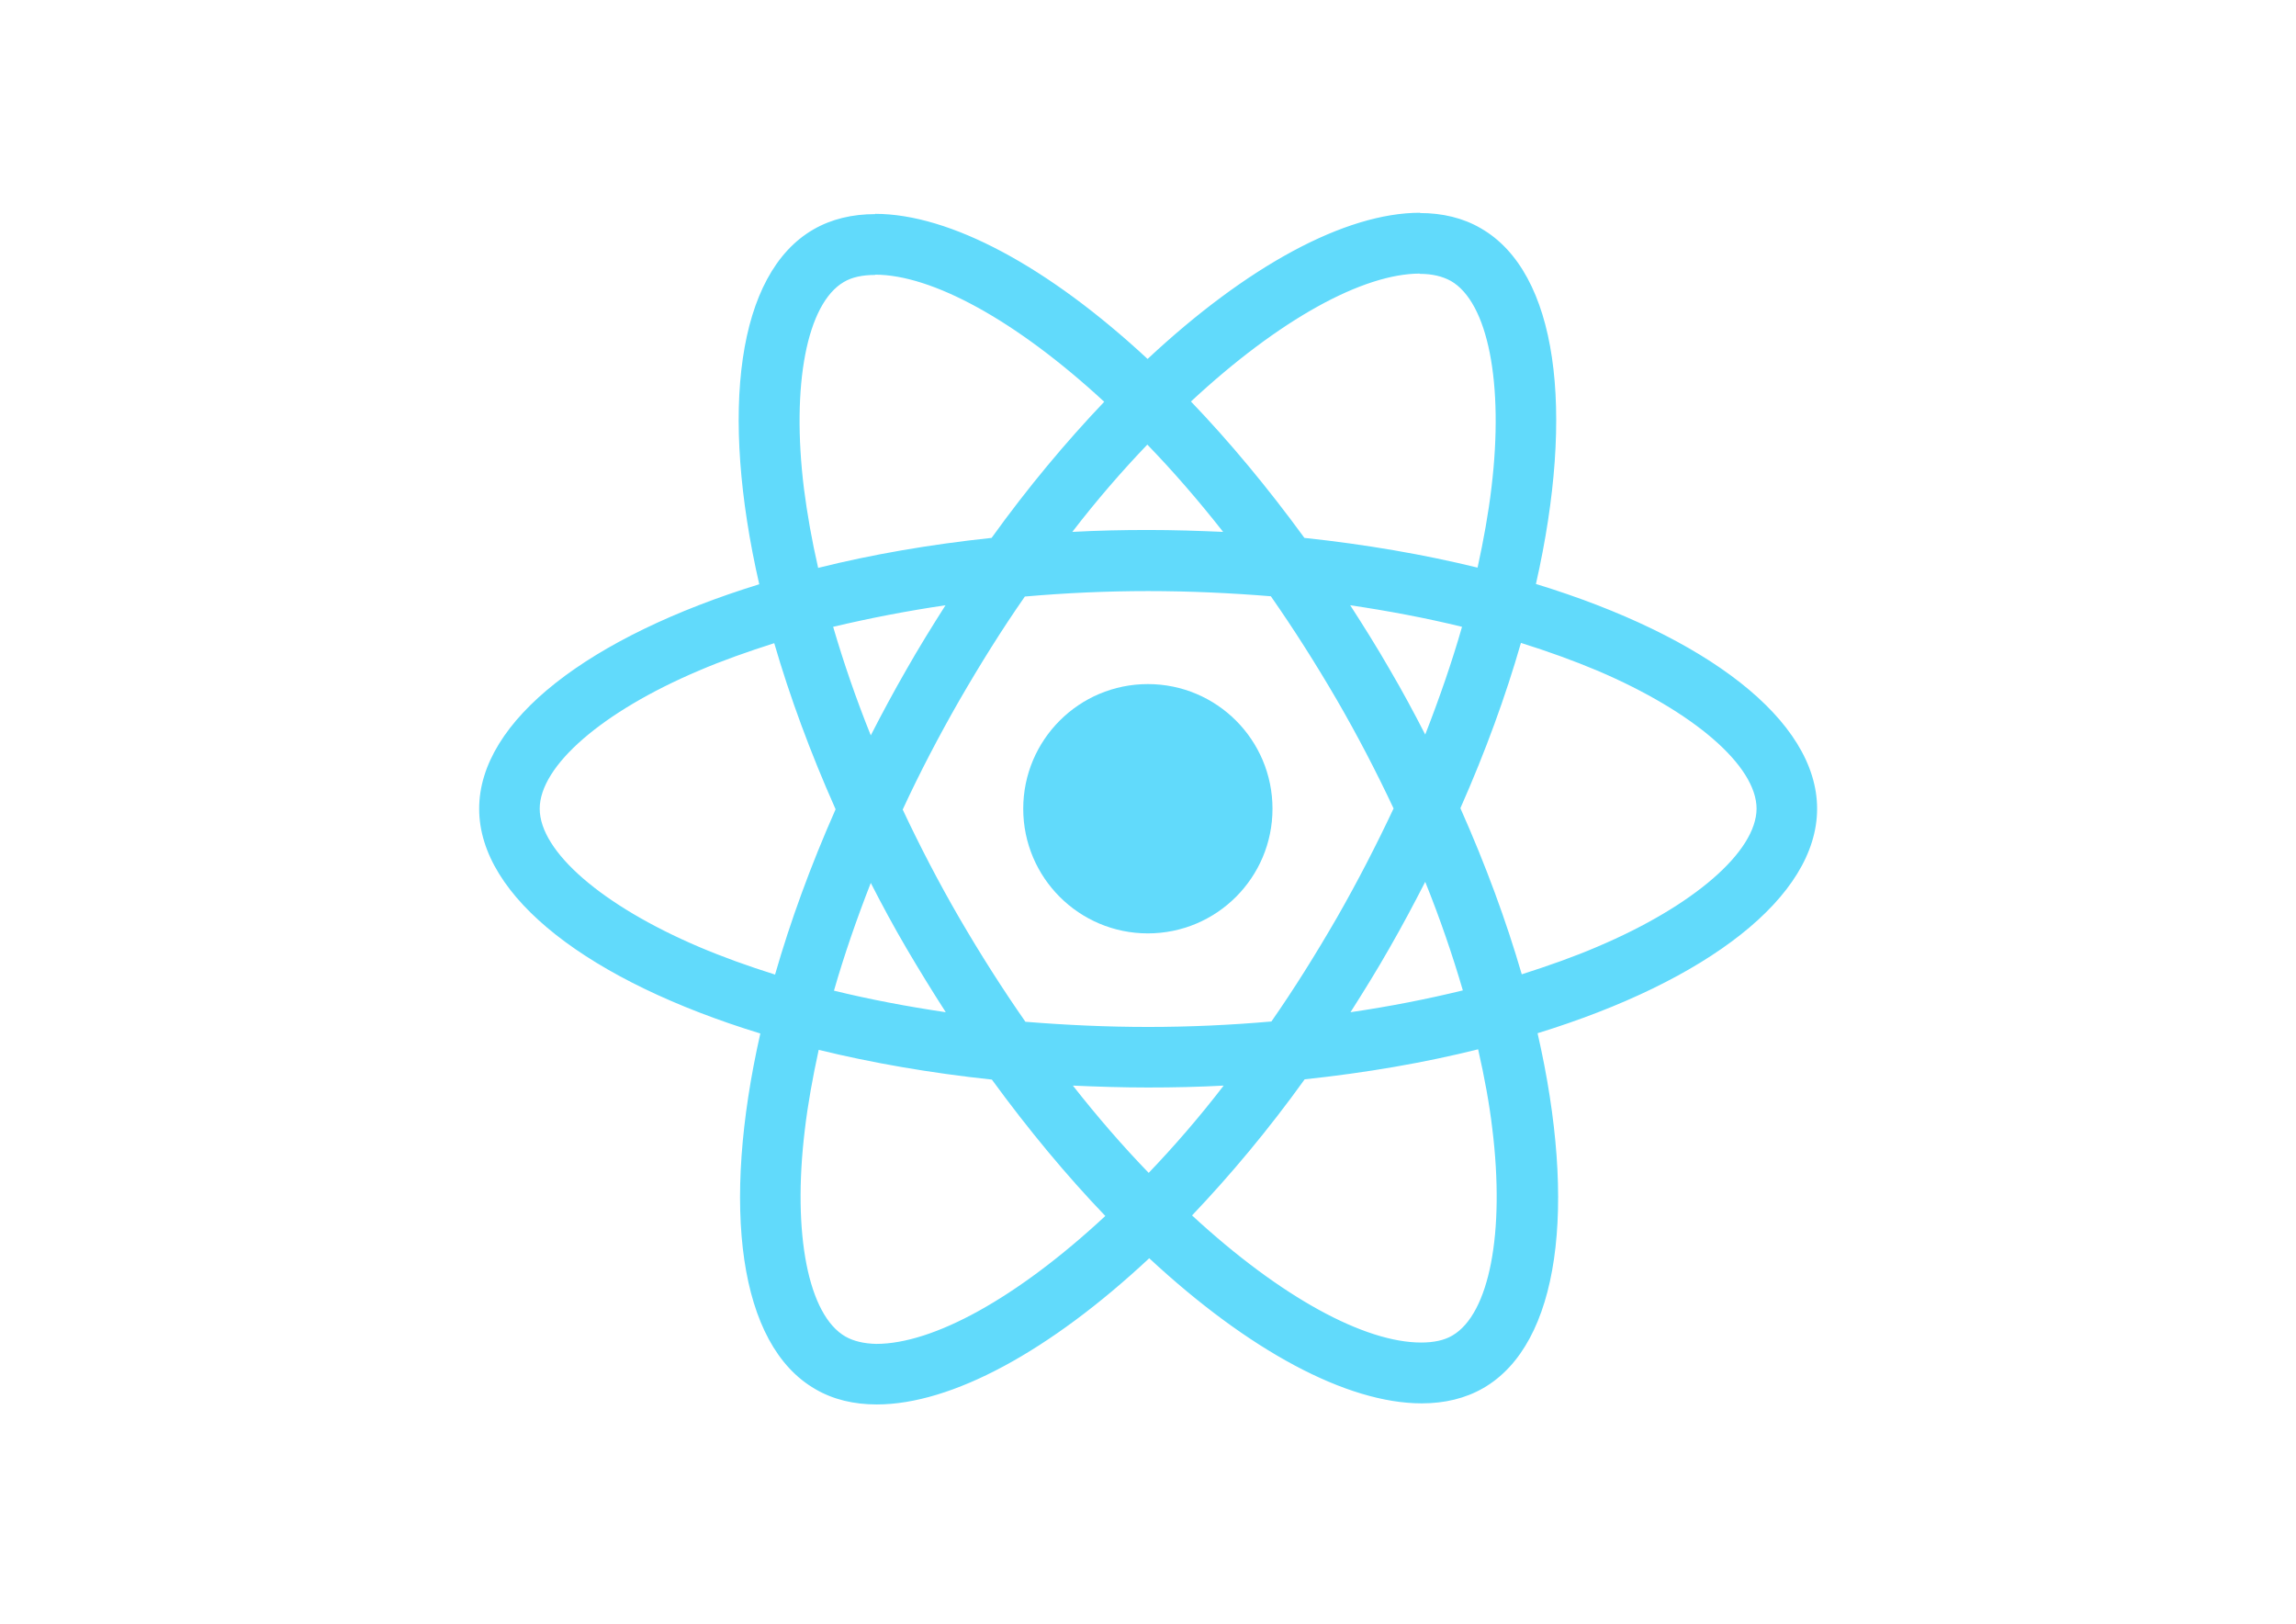
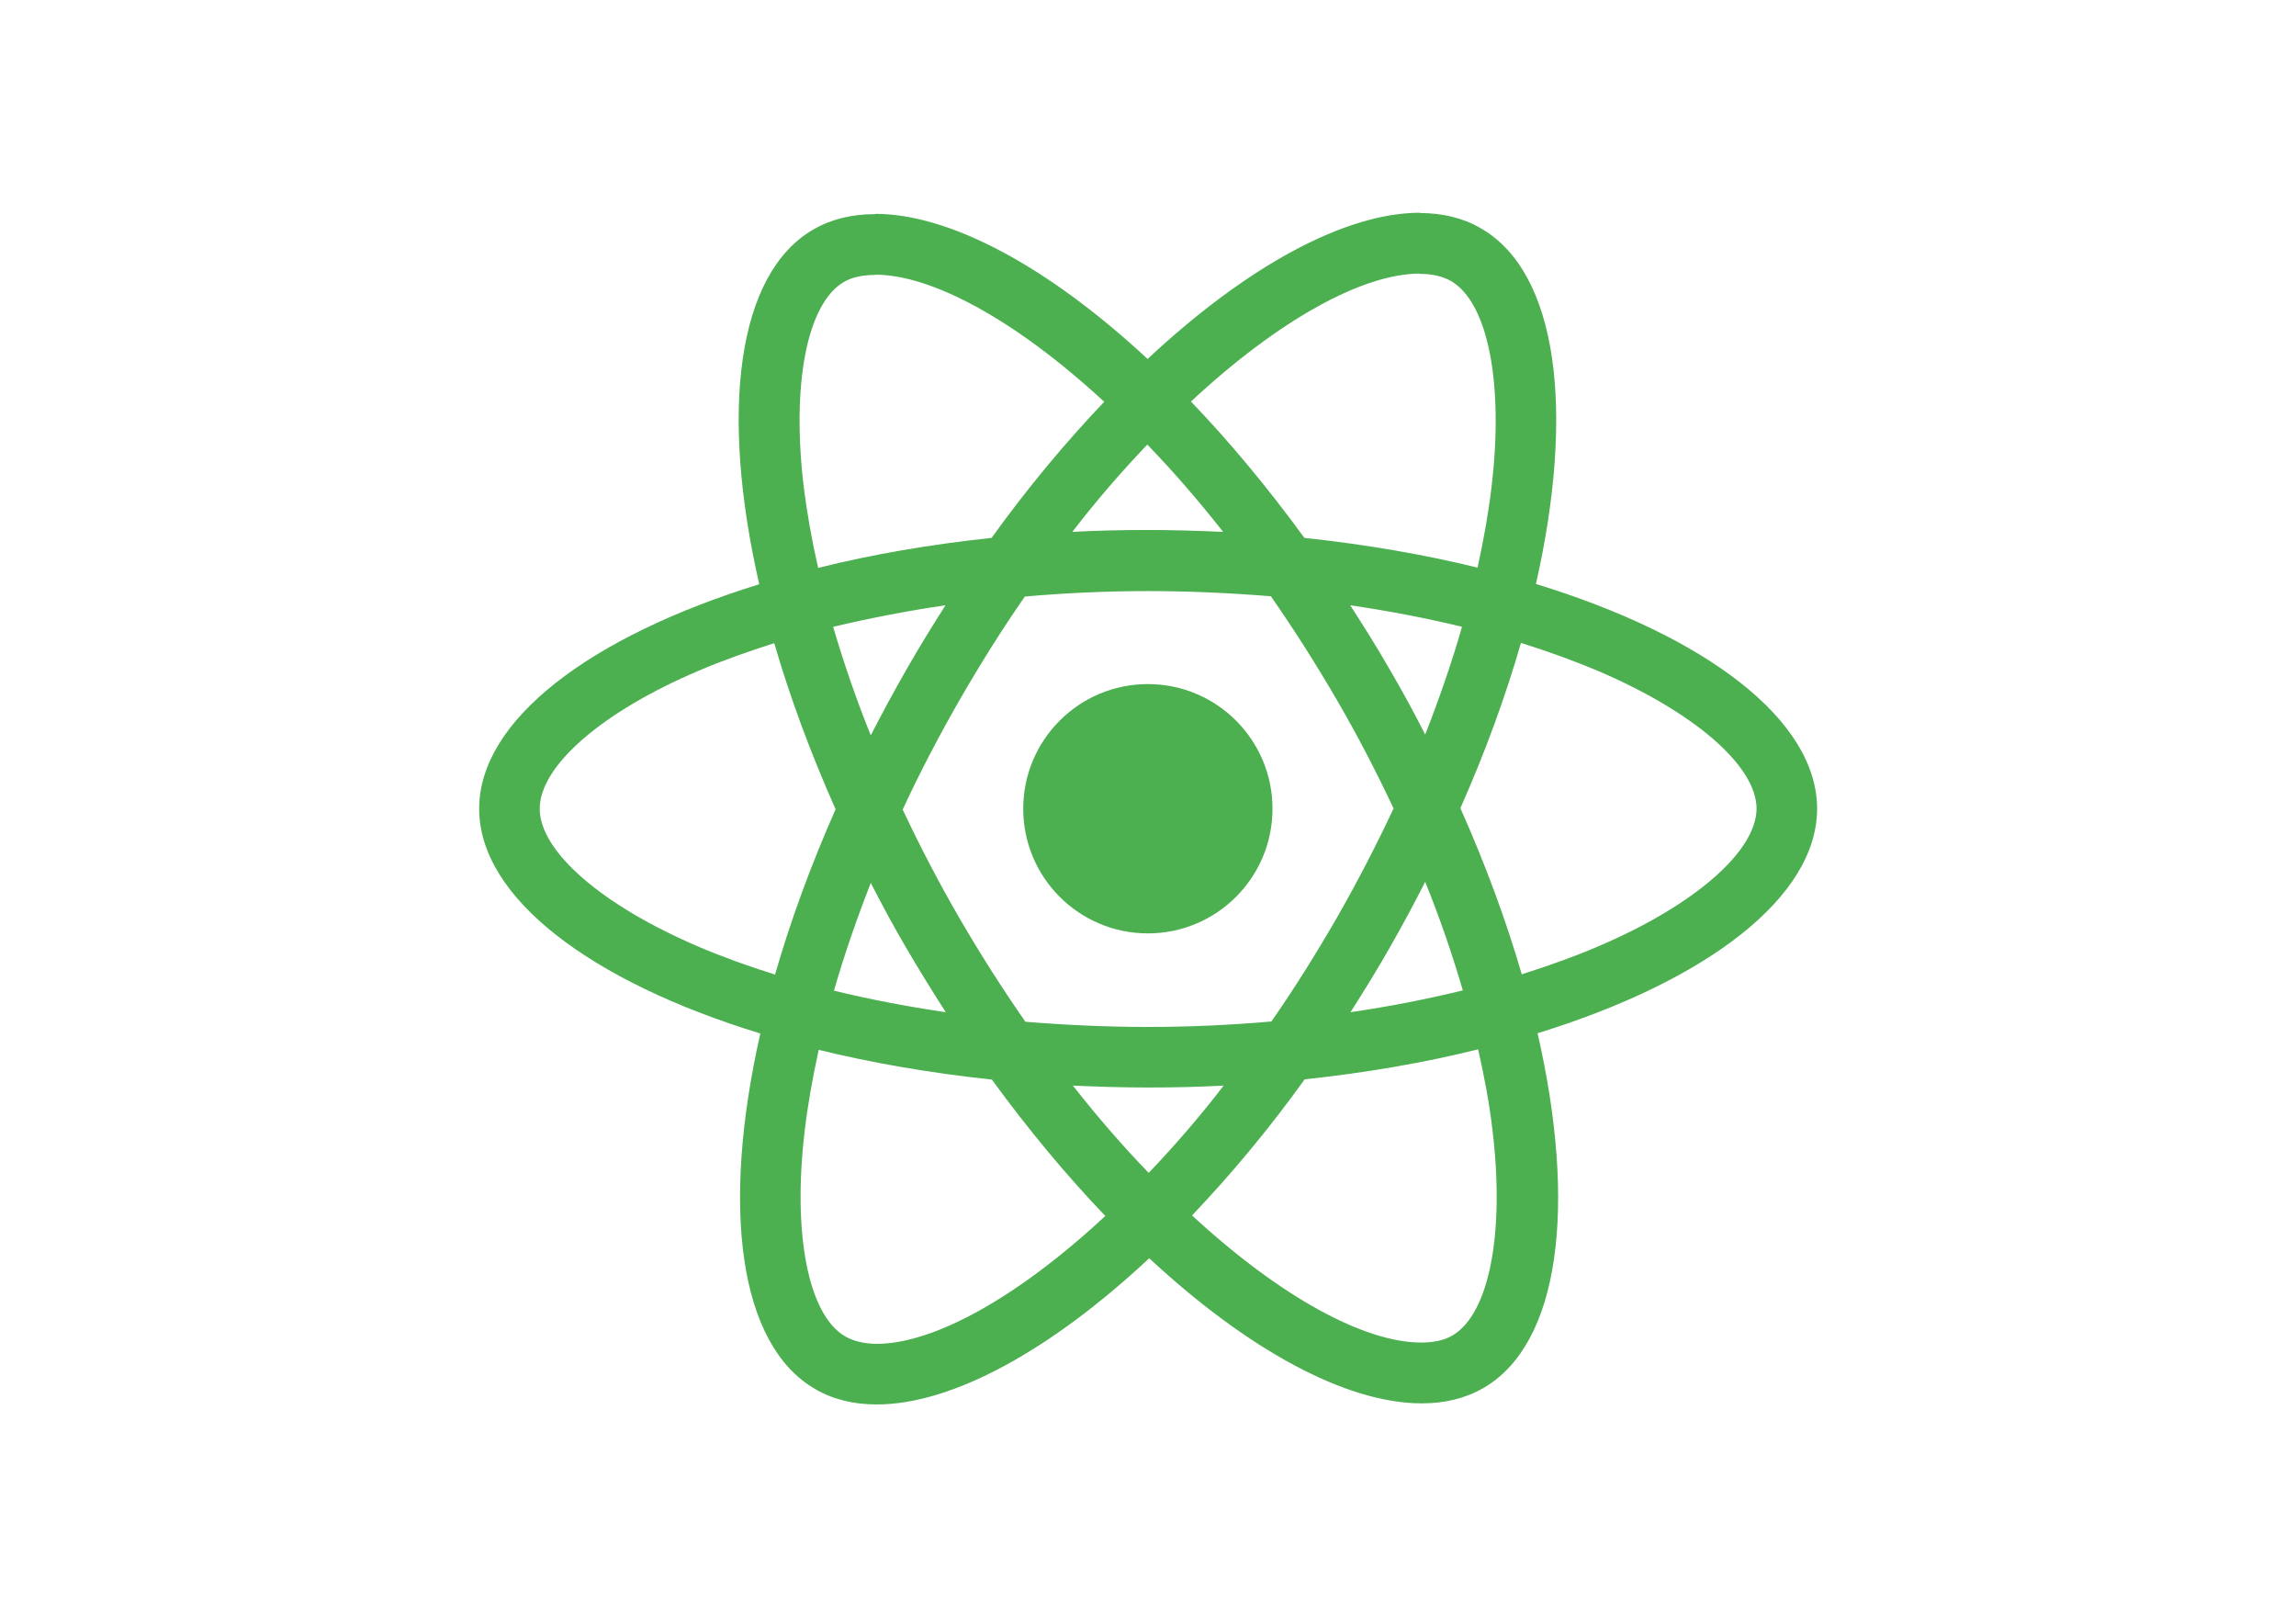
<svg xmlns="http://www.w3.org/2000/svg" viewBox="0 0 841.9 595.3">
-   <g fill="#61DAFB">
+   <g fill="#4CAF50">
    <path d="M666.3 296.5c0-32.5-40.7-63.3-103.1-82.4 14.4-63.6 8-114.2-20.2-130.4-6.5-3.8-14.1-5.6-22.4-5.6v22.3c4.6 0 8.3.9 11.4 2.6 13.6 7.8 19.5 37.5 14.9 75.7-1.1 9.4-2.9 19.3-5.1 29.4-19.6-4.8-41-8.5-63.5-10.9-13.5-18.5-27.5-35.3-41.6-50 32.6-30.3 63.2-46.9 84-46.9V78c-27.5 0-63.5 19.6-99.9 53.6-36.4-33.8-72.4-53.2-99.9-53.2v22.3c20.7 0 51.4 16.5 84 46.6-14 14.7-28 31.4-41.3 49.9-22.6 2.4-44 6.1-63.6 11-2.3-10-4-19.7-5.2-29-4.7-38.2 1.1-67.9 14.6-75.8 3-1.8 6.9-2.6 11.5-2.6V78.5c-8.4 0-16 1.8-22.6 5.6-28.1 16.2-34.4 66.7-19.9 130.1-62.2 19.2-102.7 49.9-102.7 82.3 0 32.5 40.7 63.3 103.1 82.4-14.4 63.6-8 114.2 20.2 130.4 6.5 3.8 14.1 5.6 22.5 5.6 27.5 0 63.5-19.6 99.9-53.6 36.4 33.8 72.4 53.2 99.9 53.2 8.4 0 16-1.8 22.6-5.6 28.1-16.2 34.4-66.7 19.9-130.1 62-19.1 102.5-49.9 102.5-82.3zm-130.2-66.7c-3.7 12.9-8.3 26.2-13.5 39.5-4.1-8-8.4-16-13.1-24-4.6-8-9.5-15.8-14.4-23.4 14.2 2.1 27.9 4.7 41 7.9zm-45.8 106.5c-7.8 13.5-15.8 26.3-24.1 38.2-14.9 1.3-30 2-45.2 2-15.1 0-30.2-.7-45-1.9-8.3-11.9-16.4-24.6-24.2-38-7.6-13.1-14.5-26.4-20.8-39.8 6.2-13.4 13.2-26.8 20.7-39.9 7.8-13.5 15.8-26.3 24.1-38.2 14.9-1.3 30-2 45.2-2 15.1 0 30.2.7 45 1.9 8.3 11.9 16.4 24.6 24.2 38 7.6 13.1 14.5 26.4 20.8 39.8-6.3 13.4-13.2 26.8-20.7 39.9zm32.3-13c5.4 13.4 10 26.8 13.8 39.8-13.1 3.2-26.9 5.9-41.2 8 4.9-7.7 9.8-15.6 14.4-23.7 4.6-8 8.9-16.1 13-24.1zM421.2 430c-9.3-9.6-18.6-20.3-27.8-32 9 .4 18.2.7 27.5.7 9.4 0 18.7-.2 27.8-.7-9 11.7-18.3 22.4-27.5 32zm-74.4-58.9c-14.2-2.1-27.9-4.7-41-7.9 3.7-12.9 8.3-26.2 13.5-39.5 4.1 8 8.4 16 13.1 24 4.7 8 9.5 15.8 14.4 23.4zM420.7 163c9.3 9.6 18.6 20.3 27.8 32-9-.4-18.2-.7-27.5-.7-9.4 0-18.7.2-27.8.7 9-11.7 18.3-22.4 27.5-32zm-74 58.9c-4.9 7.7-9.8 15.6-14.4 23.7-4.6 8-8.9 16-13 24-5.4-13.4-10-26.8-13.8-39.8 13.1-3.1 26.9-5.8 41.2-7.9zm-90.5 125.2c-35.4-15.1-58.3-34.9-58.3-50.6 0-15.7 22.9-35.6 58.3-50.6 8.6-3.7 18-7 27.7-10.1 5.7 19.6 13.2 40 22.5 60.9-9.2 20.8-16.6 41.1-22.2 60.6-9.9-3.1-19.3-6.5-28-10.2zM310 490c-13.6-7.8-19.5-37.5-14.9-75.7 1.1-9.4 2.9-19.3 5.1-29.4 19.6 4.8 41 8.5 63.5 10.9 13.5 18.5 27.5 35.3 41.6 50-32.6 30.3-63.2 46.9-84 46.9-4.5-.1-8.3-1-11.3-2.7zm237.2-76.2c4.7 38.2-1.1 67.9-14.6 75.8-3 1.8-6.9 2.6-11.5 2.6-20.7 0-51.4-16.5-84-46.6 14-14.7 28-31.4 41.3-49.9 22.6-2.4 44-6.1 63.6-11 2.3 10.1 4.1 19.8 5.2 29.1zm38.5-66.7c-8.6 3.7-18 7-27.7 10.1-5.7-19.6-13.2-40-22.5-60.9 9.2-20.8 16.6-41.1 22.2-60.6 9.9 3.1 19.3 6.5 28.1 10.2 35.4 15.1 58.3 34.9 58.3 50.6-.1 15.7-23 35.6-58.4 50.6zM320.8 78.4z" />
    <circle cx="420.9" cy="296.5" r="45.7" />
    <path d="M520.5 78.1z" />
  </g>
</svg>
